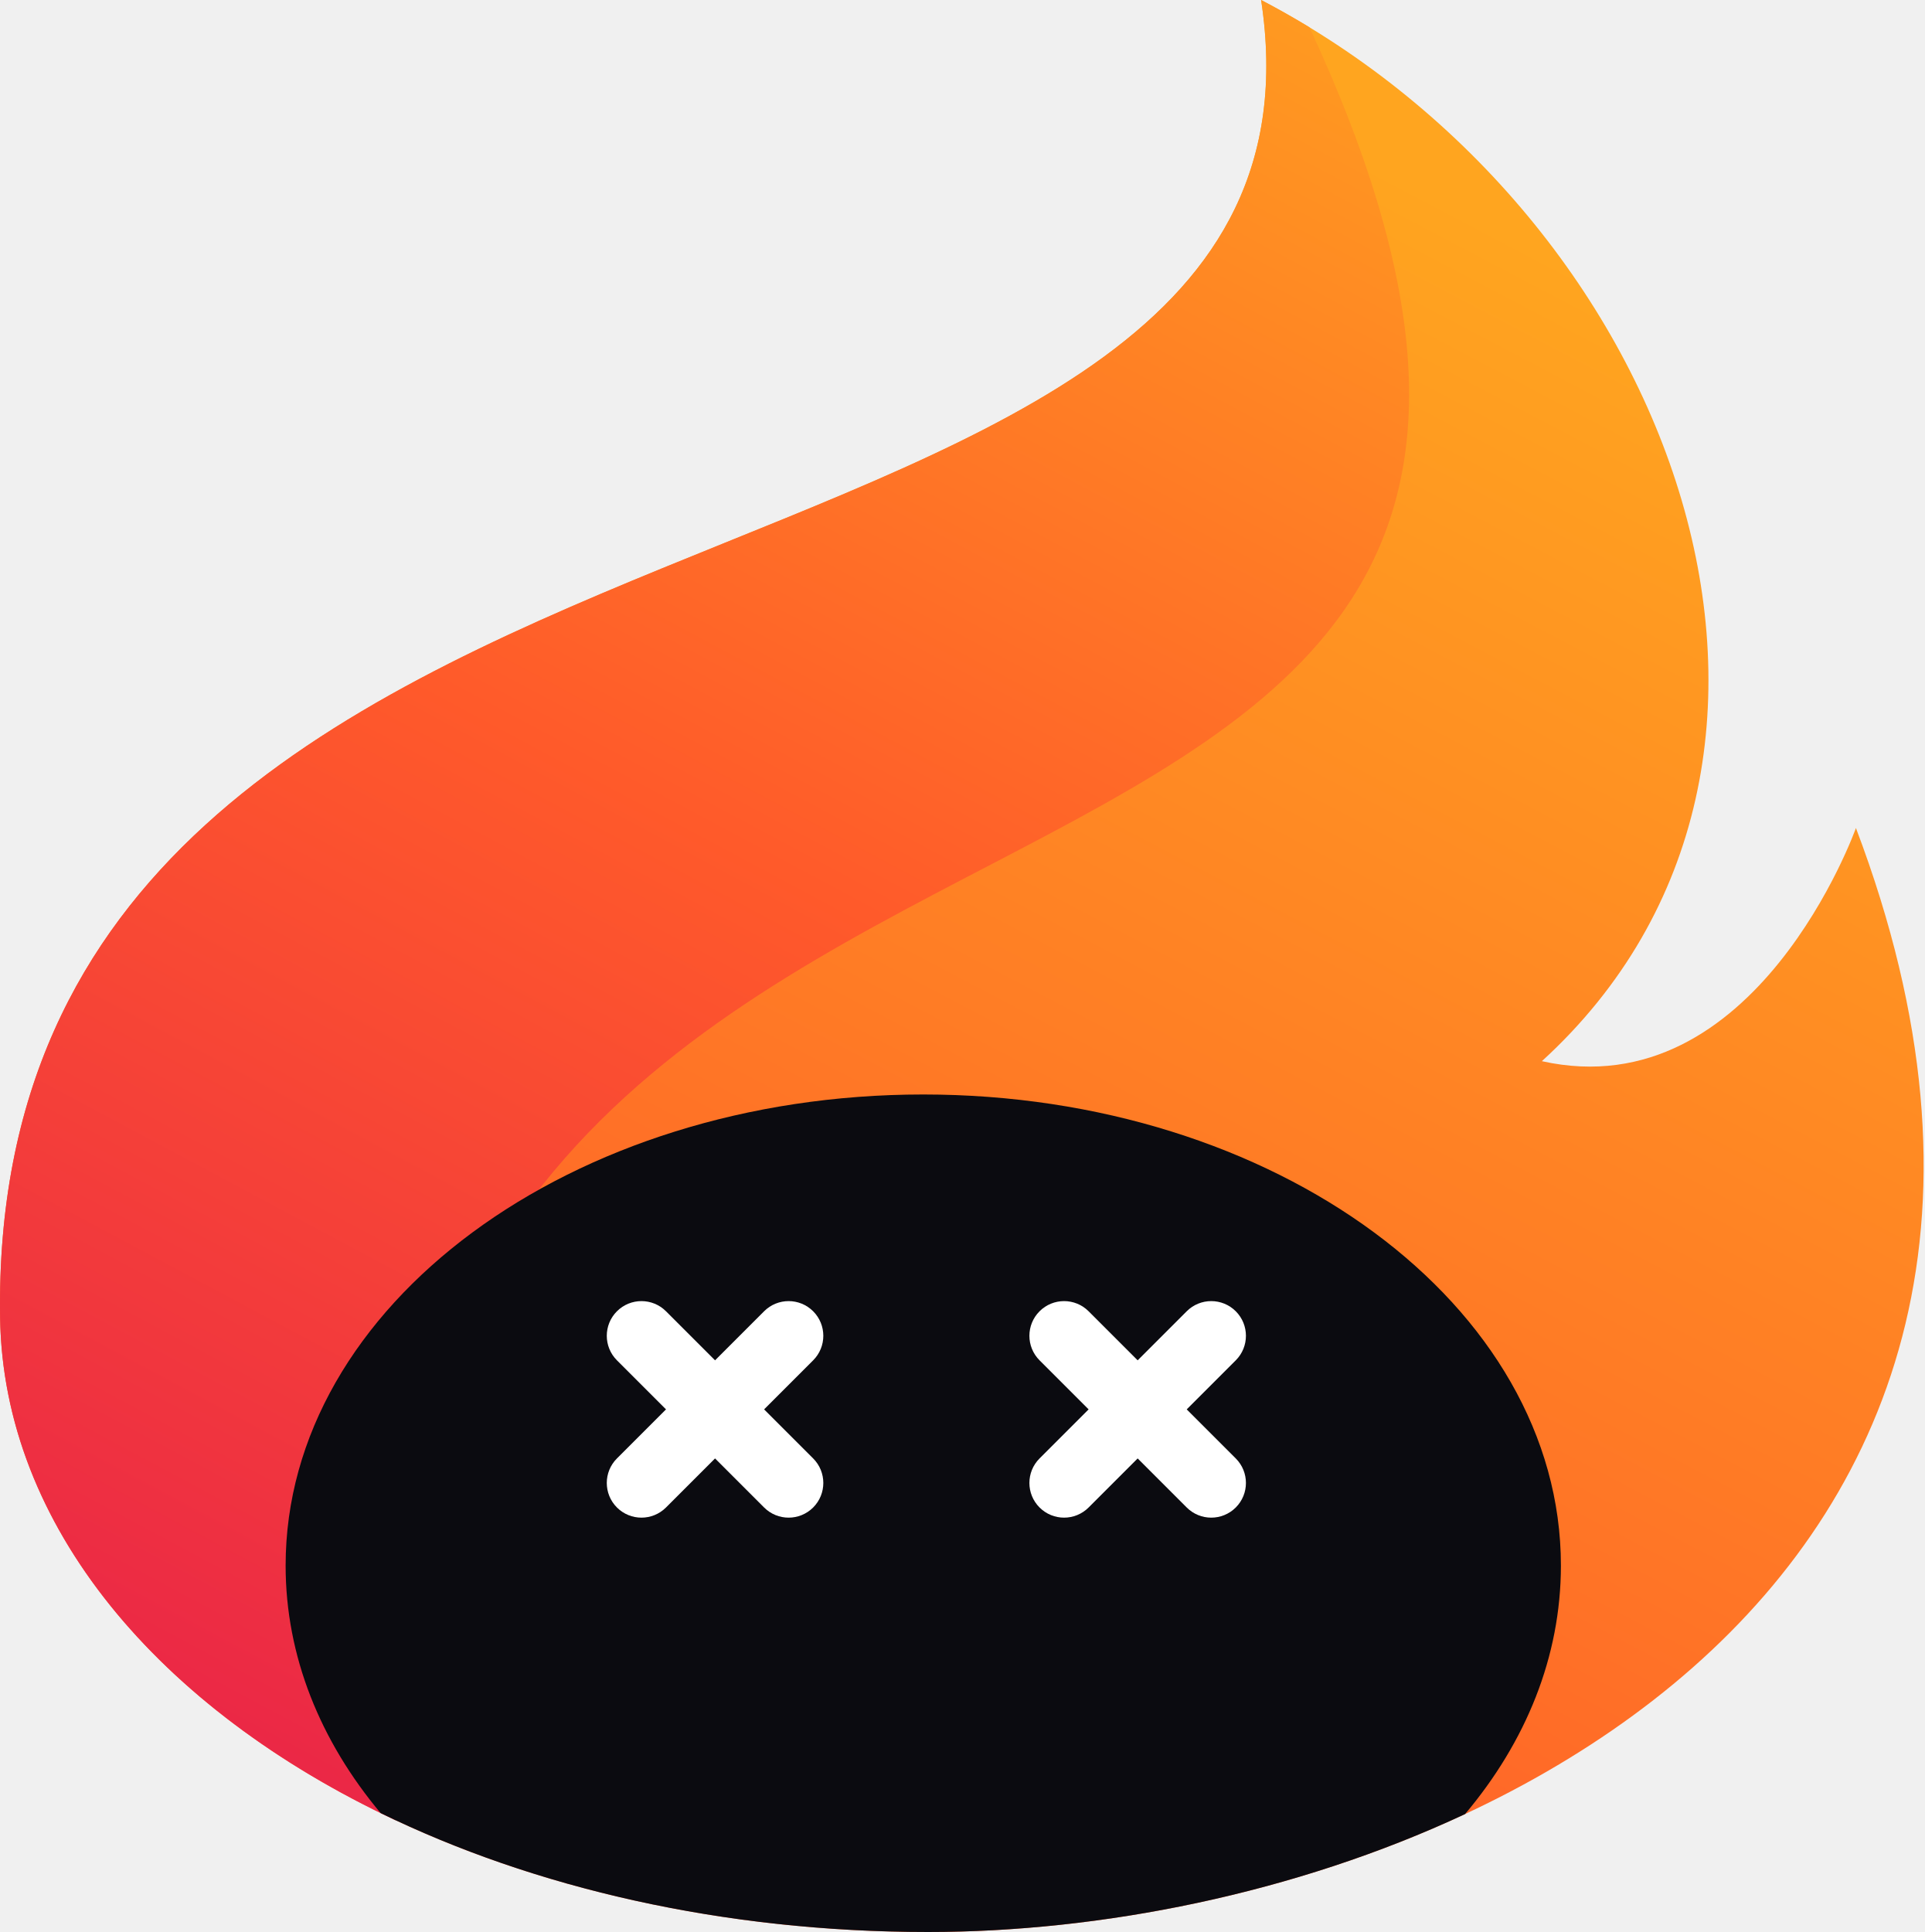
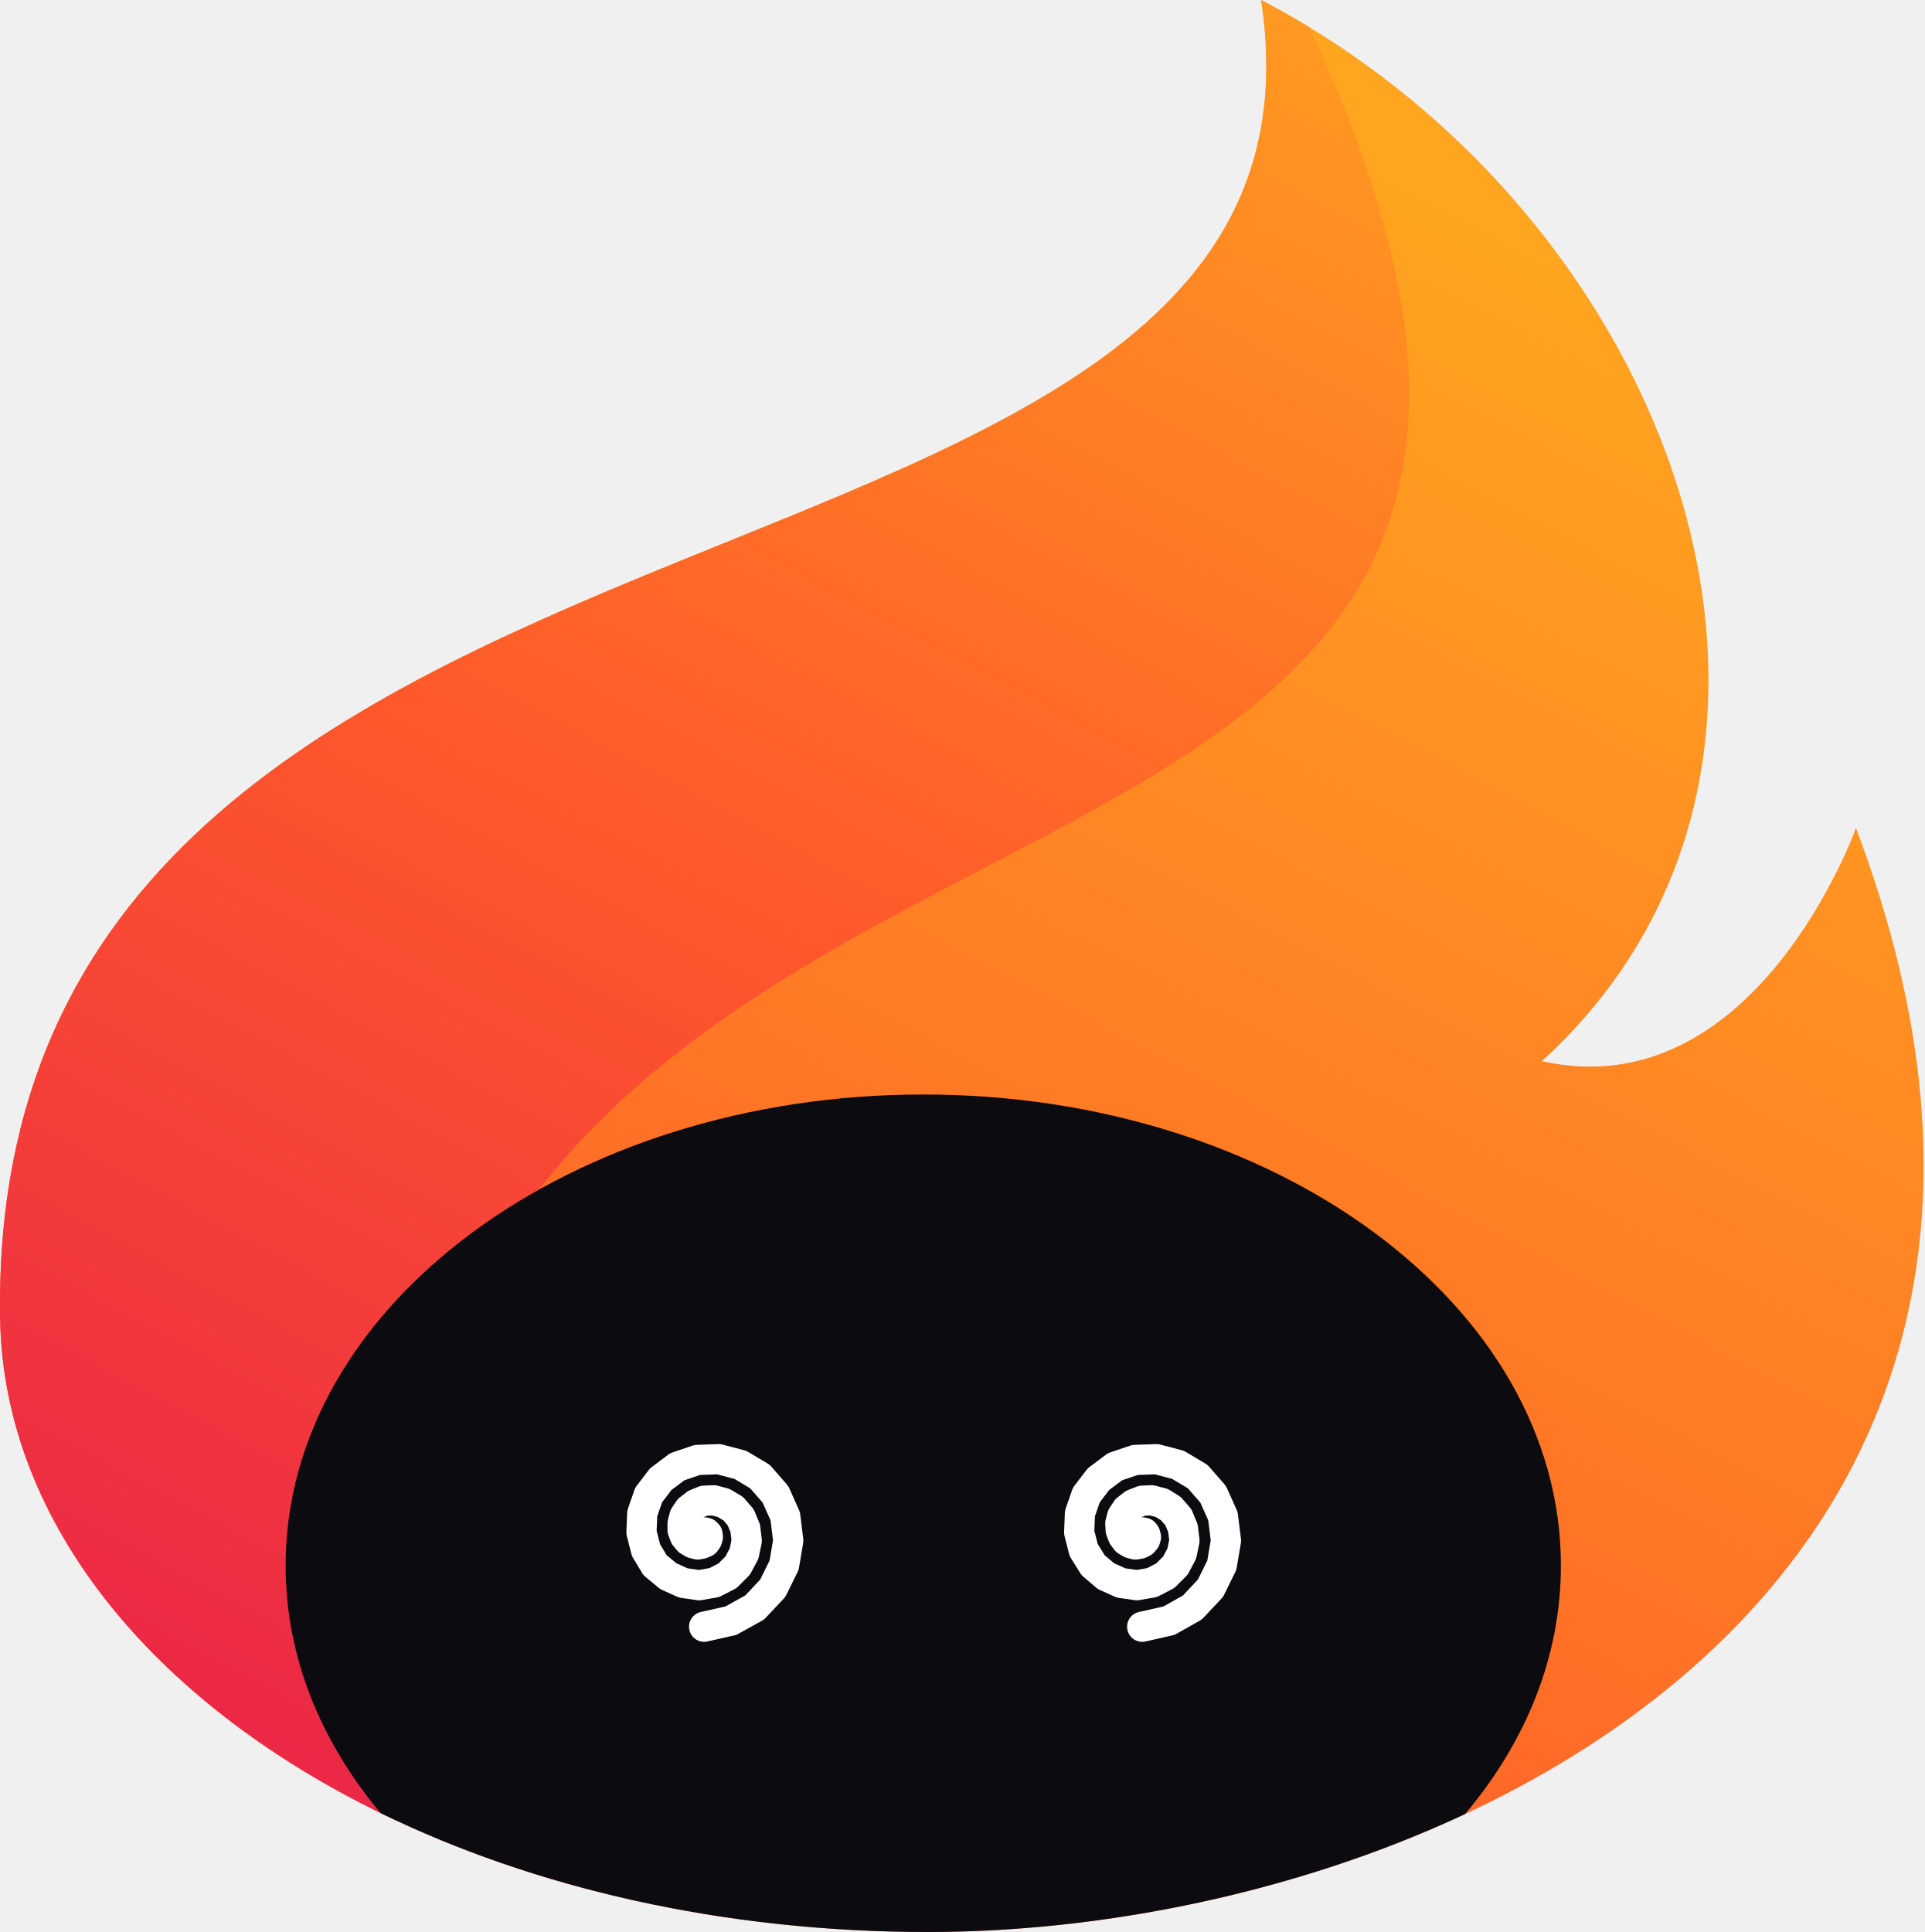
<svg xmlns="http://www.w3.org/2000/svg" width="510" height="512" viewBox="0 0 510 512" fill="none">
  <path d="M491.852 219.429C568.779 422.463 381.754 512 245.941 512C110.128 512 1.456 439.154 0.03 349.32C-3.754 110.975 360.7 174.03 334.217 0C445.192 58.01 495.636 201.773 408.621 281.222C465.37 293.833 491.852 219.429 491.852 219.429Z" fill="url(#sulo-dizzy-flame-0)" />
  <path d="M334.217 0C338.586 2.284 342.862 4.701 347.039 7.242C479.204 291.956 70.255 155.892 104.873 482.398C41.98 452.953 0.902 404.322 0.029 349.32C-3.754 110.975 360.699 174.03 334.217 0Z" fill="url(#sulo-dizzy-flame-1)" />
  <path d="M244.68 290.049C338.008 290.049 413.666 345.946 413.666 414.897C413.665 439.065 404.369 461.629 388.275 480.745C343.023 501.884 291.589 512 245.941 512C191.502 512 141.424 500.293 100.866 480.482C84.907 461.422 75.695 438.955 75.695 414.897C75.695 345.946 151.352 290.049 244.68 290.049Z" fill="#0B0B10" />
  <g clip-path="url(#sulo-dizzy-face)">
-     <path d="M202.5 347.5C206.09 343.91 211.91 343.91 215.5 347.5C219.09 351.09 219.09 356.91 215.5 360.5L176.5 399.5C172.91 403.09 167.09 403.09 163.5 399.5C159.91 395.91 159.91 390.09 163.5 386.5L202.5 347.5Z" fill="white" />
-     <path d="M215.5 386.5C219.09 390.09 219.09 395.91 215.5 399.5C211.91 403.09 206.09 403.09 202.5 399.5L163.5 360.5C159.91 356.91 159.91 351.09 163.5 347.5C167.09 343.91 172.91 343.91 176.5 347.5L215.5 386.5Z" fill="white" />
-     <path d="M314.5 347.5C318.09 343.91 323.91 343.91 327.5 347.5C331.09 351.09 331.09 356.91 327.5 360.5L288.5 399.5C284.91 403.09 279.09 403.09 275.5 399.5C271.91 395.91 271.91 390.09 275.5 386.5L314.5 347.5Z" fill="white" />
-     <path d="M327.5 386.5C331.09 390.09 331.09 395.91 327.5 399.5C323.91 403.09 318.09 403.09 314.5 399.5L275.5 360.5C271.91 356.91 271.91 351.09 275.5 347.5C279.09 343.91 284.91 343.91 288.5 347.5L327.5 386.5Z" fill="white" />
+     <path d="M186.6 406.1 L187.1 406.2 L187.5 406.6 L187.6 407.3 L187.4 408.0 L186.9 408.7 L186.0 409.1 L184.9 409.3 L183.7 409.0 L182.5 408.3 L181.5 407.1 L180.9 405.5 L180.9 403.7 L181.4 401.8 L182.6 400.0 L184.4 398.6 L186.6 397.7 L189.2 397.6 L191.8 398.3 L194.3 399.8 L196.3 402.1 L197.5 405.0 L197.9 408.3 L197.2 411.7 L195.5 414.9 L192.8 417.6 L189.3 419.4 L185.3 420.1 L181.1 419.5 L177.1 417.7 L173.6 414.8 L171.2 410.8 L170.0 406.1 L170.2 401.1 L171.9 396.2 L175.1 392.0 L179.5 388.7 L184.8 386.9 L190.5 386.7 L196.2 388.2 L201.4 391.3 L205.5 396.0 L208.1 401.8 L208.9 408.3 L207.8 414.8 L204.8 420.9 L200.0 426.0 L193.7 429.5 L186.6 431.1" stroke="white" stroke-width="8" stroke-linecap="round" stroke-linejoin="round" />
+     <path d="M302.7 406.1 L303.2 406.2 L303.5 406.6 L303.7 407.3 L303.5 408.0 L302.9 408.7 L302.1 409.1 L300.9 409.3 L299.7 409.0 L298.5 408.3 L297.6 407.1 L297.0 405.5 L296.9 403.7 L297.4 401.8 L298.6 400.0 L300.4 398.6 L302.7 397.7 L305.2 397.6 L307.9 398.3 L310.3 399.8 L312.3 402.1 L313.5 405.0 L313.9 408.3 L313.2 411.7 L311.5 414.9 L308.8 417.6 L305.3 419.4 L301.3 420.1 L297.1 419.5 L293.1 417.7 L289.7 414.8 L287.2 410.8 L286.0 406.1 L286.2 401.1 L287.9 396.2 L291.1 392.0 L295.5 388.7 L300.8 386.9 L306.5 386.7 L312.2 388.2 L317.4 391.3 L321.5 396.0 L324.1 401.8 L324.9 408.3 L323.8 414.8 L320.8 420.9 L316.0 426.0 L309.8 429.5 L302.7 431.1" stroke="white" stroke-width="8" stroke-linecap="round" stroke-linejoin="round" />
  </g>
  <defs>
    <clipPath id="sulo-dizzy-face">
      <path d="M244.68 290.049C338.008 290.049 413.666 345.946 413.666 414.897C413.665 439.065 404.369 461.629 388.275 480.745C343.023 501.884 291.589 512 245.941 512C191.502 512 141.424 500.293 100.866 480.482C84.907 461.422 75.695 438.955 75.695 414.897C75.695 345.946 151.352 290.049 244.68 290.049Z" />
    </clipPath>
    <linearGradient id="sulo-dizzy-flame-0" x1="378.326" y1="50.443" x2="163.941" y2="457.773" gradientUnits="userSpaceOnUse">
      <stop stop-color="#FFA51F" />
      <stop offset="1" stop-color="#FF5A2A" />
    </linearGradient>
    <linearGradient id="sulo-dizzy-flame-1" x1="372.36" y1="-35.061" x2="78.417" y2="514.667" gradientUnits="userSpaceOnUse">
      <stop stop-color="#FFA51F" />
      <stop offset="0.5" stop-color="#FF5A2A" />
      <stop offset="1" stop-color="#E8204A" />
    </linearGradient>
  </defs>
</svg>
